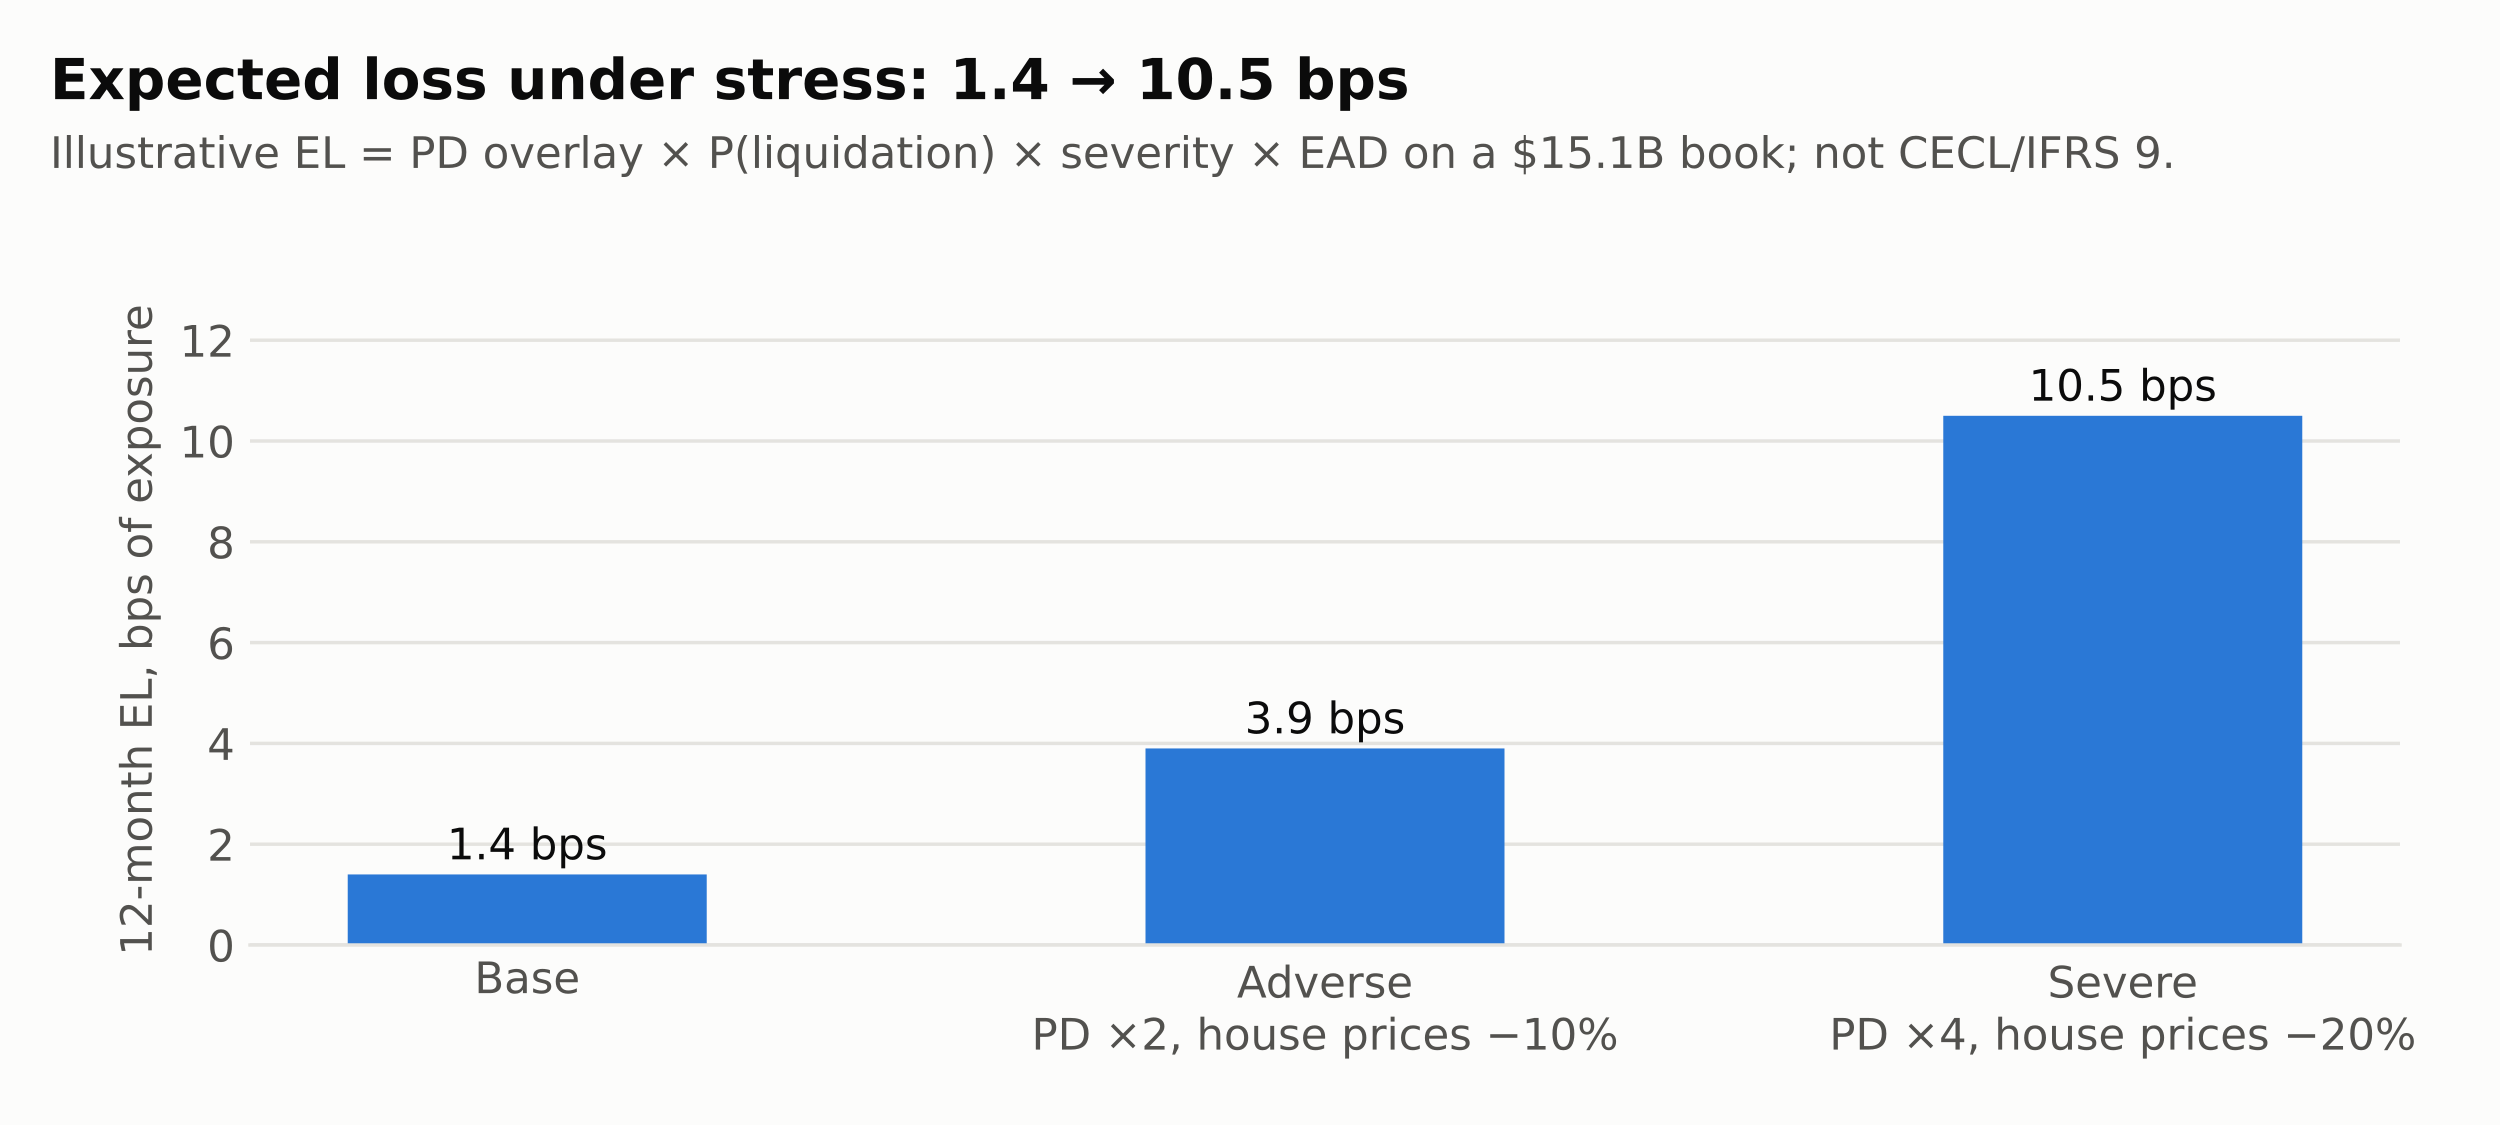
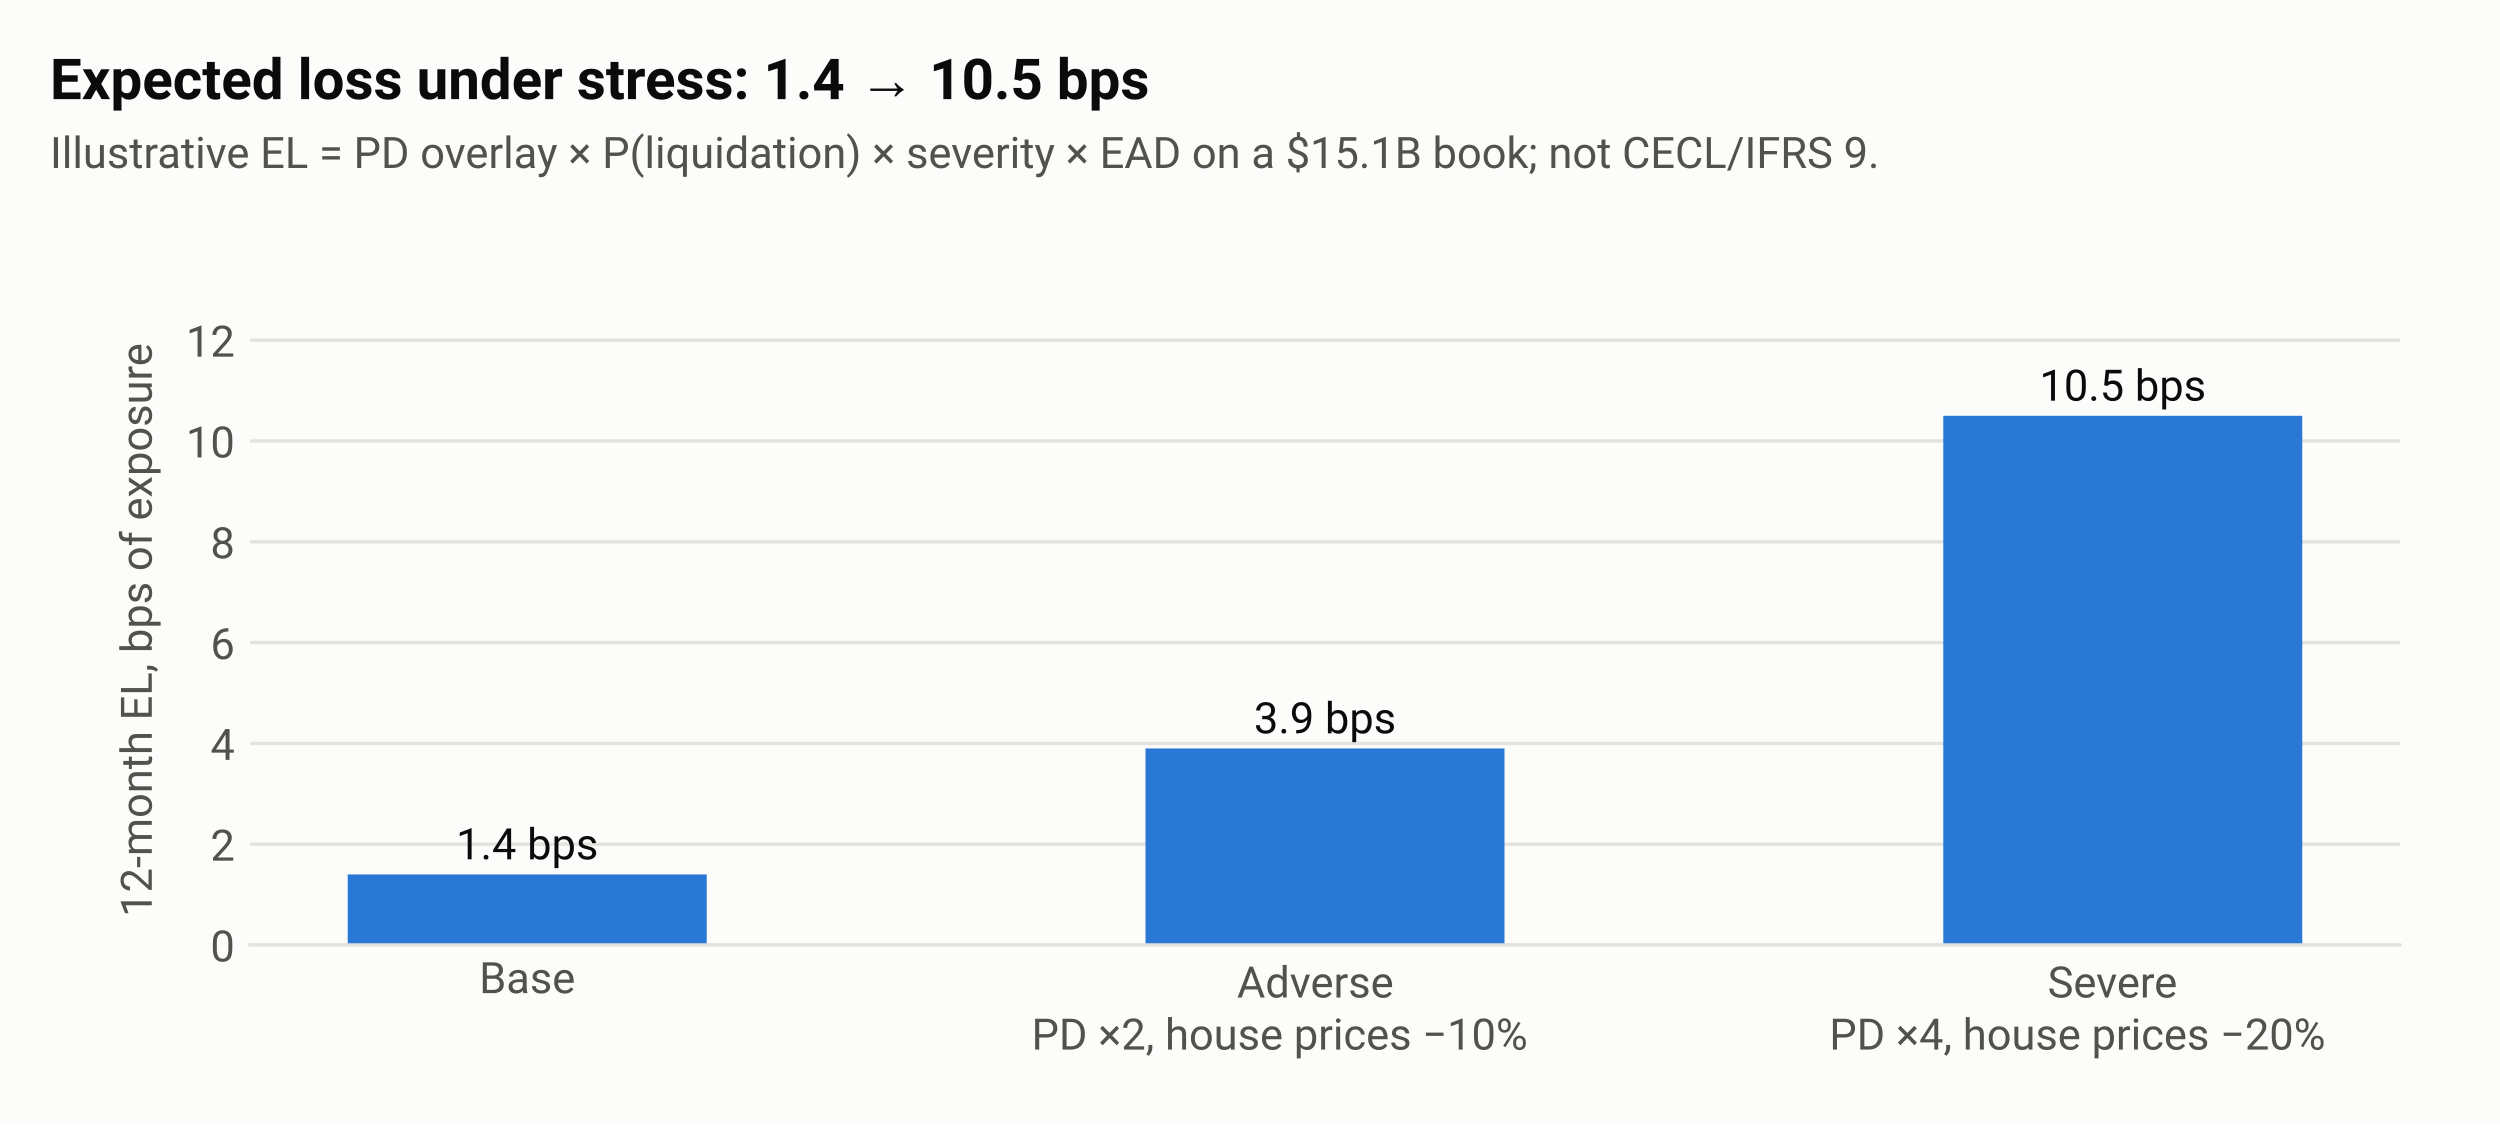
<svg xmlns="http://www.w3.org/2000/svg" width="576pt" height="259.2pt" viewBox="0 0 576 259.2" version="1.1">
  <defs>
    <style type="text/css">*{stroke-linejoin: round; stroke-linecap: butt}</style>
  </defs>
  <g id="figure_1">
    <g id="patch_1">
      <path d="M 0 259.2  L 576 259.2  L 576 0  L 0 0  z " style="fill: #fcfcfb" />
    </g>
    <g id="axes_1">
      <g id="patch_2">
        <path d="M 57.6 217.728  L 552.96 217.728  L 552.96 72.576  L 57.6 72.576  z " style="fill: #fcfcfb" />
      </g>
      <g id="matplotlib.axis_1">
        <g id="xtick_1">
          <g id="line2d_1" />
          <g id="text_1">
-             <text style="font-size: 10px; font-family: 'DejaVu Sans'; text-anchor: middle; fill: #52514e" x="121.473" y="228.826" transform="rotate(-0 121.4729 228.8257)">Base</text>
+             <text style="font-size: 10px; font-family: system-ui, -apple-system, 'Segoe UI', Roboto, 'Helvetica Neue', Arial, sans-serif; text-anchor: middle; fill: #52514e" x="121.473" y="228.826" transform="rotate(-0 121.4729 228.8257)">Base</text>
          </g>
        </g>
        <g id="xtick_2">
          <g id="line2d_2" />
          <g id="text_2">
-             <text style="font-size: 10px; font-family: 'DejaVu Sans'; fill: #52514e" transform="translate(285.0003 229.8274)">Adverse</text>
-             <text style="font-size: 10px; font-family: 'DejaVu Sans'; fill: #52514e" transform="translate(237.6683 241.8301)">PD ×2, house prices −10%</text>
+             <text style="font-size: 10px; font-family: system-ui, -apple-system, 'Segoe UI', Roboto, 'Helvetica Neue', Arial, sans-serif; fill: #52514e" transform="translate(285.0003 229.8274)">Adverse</text>
+             <text style="font-size: 10px; font-family: system-ui, -apple-system, 'Segoe UI', Roboto, 'Helvetica Neue', Arial, sans-serif; fill: #52514e" transform="translate(237.6683 241.8301)">PD ×2, house prices −10%</text>
          </g>
        </g>
        <g id="xtick_3">
          <g id="line2d_3" />
          <g id="text_3">
-             <text style="font-size: 10px; font-family: 'DejaVu Sans'; fill: #52514e" transform="translate(471.7785 229.8266)">Severe</text>
-             <text style="font-size: 10px; font-family: 'DejaVu Sans'; fill: #52514e" transform="translate(421.4753 241.8294)">PD ×4, house prices −20%</text>
+             <text style="font-size: 10px; font-family: system-ui, -apple-system, 'Segoe UI', Roboto, 'Helvetica Neue', Arial, sans-serif; fill: #52514e" transform="translate(471.7785 229.8266)">Severe</text>
+             <text style="font-size: 10px; font-family: system-ui, -apple-system, 'Segoe UI', Roboto, 'Helvetica Neue', Arial, sans-serif; fill: #52514e" transform="translate(421.4753 241.8294)">PD ×4, house prices −20%</text>
          </g>
        </g>
      </g>
      <g id="matplotlib.axis_2">
        <g id="ytick_1">
          <g id="line2d_4">
-             <path d="M 57.6 217.728  L 552.96 217.728  " clip-path="url(#p31dc8b124f)" style="fill: none; stroke: #e4e3df; stroke-width: 0.8; stroke-linecap: square" />
+             <path d="M 57.6 217.728  L 552.96 217.728  " clip-path="url(#p775b518511)" style="fill: none; stroke: #e4e3df; stroke-width: 0.8; stroke-linecap: square" />
          </g>
          <g id="line2d_5" />
          <g id="text_4">
-             <text style="font-size: 10px; font-family: 'DejaVu Sans'; text-anchor: end; fill: #52514e" x="54.1" y="221.527" transform="rotate(-0 54.1 221.5268)">0</text>
+             <text style="font-size: 10px; font-family: system-ui, -apple-system, 'Segoe UI', Roboto, 'Helvetica Neue', Arial, sans-serif; text-anchor: end; fill: #52514e" x="54.1" y="221.527" transform="rotate(-0 54.1 221.5268)">0</text>
          </g>
        </g>
        <g id="ytick_2">
          <g id="line2d_6">
-             <path d="M 57.6 194.504  L 552.96 194.504  " clip-path="url(#p31dc8b124f)" style="fill: none; stroke: #e4e3df; stroke-width: 0.8; stroke-linecap: square" />
+             <path d="M 57.6 194.504  L 552.96 194.504  " clip-path="url(#p775b518511)" style="fill: none; stroke: #e4e3df; stroke-width: 0.8; stroke-linecap: square" />
          </g>
          <g id="line2d_7" />
          <g id="text_5">
-             <text style="font-size: 10px; font-family: 'DejaVu Sans'; text-anchor: end; fill: #52514e" x="54.1" y="198.303" transform="rotate(-0 54.1 198.3025)">2</text>
+             <text style="font-size: 10px; font-family: system-ui, -apple-system, 'Segoe UI', Roboto, 'Helvetica Neue', Arial, sans-serif; text-anchor: end; fill: #52514e" x="54.1" y="198.303" transform="rotate(-0 54.1 198.3025)">2</text>
          </g>
        </g>
        <g id="ytick_3">
          <g id="line2d_8">
-             <path d="M 57.6 171.279  L 552.96 171.279  " clip-path="url(#p31dc8b124f)" style="fill: none; stroke: #e4e3df; stroke-width: 0.8; stroke-linecap: square" />
+             <path d="M 57.6 171.279  L 552.96 171.279  " clip-path="url(#p775b518511)" style="fill: none; stroke: #e4e3df; stroke-width: 0.8; stroke-linecap: square" />
          </g>
          <g id="line2d_9" />
          <g id="text_6">
-             <text style="font-size: 10px; font-family: 'DejaVu Sans'; text-anchor: end; fill: #52514e" x="54.1" y="175.078" transform="rotate(-0 54.1 175.0782)">4</text>
+             <text style="font-size: 10px; font-family: system-ui, -apple-system, 'Segoe UI', Roboto, 'Helvetica Neue', Arial, sans-serif; text-anchor: end; fill: #52514e" x="54.1" y="175.078" transform="rotate(-0 54.1 175.0782)">4</text>
          </g>
        </g>
        <g id="ytick_4">
          <g id="line2d_10">
-             <path d="M 57.6 148.055  L 552.96 148.055  " clip-path="url(#p31dc8b124f)" style="fill: none; stroke: #e4e3df; stroke-width: 0.8; stroke-linecap: square" />
+             <path d="M 57.6 148.055  L 552.96 148.055  " clip-path="url(#p775b518511)" style="fill: none; stroke: #e4e3df; stroke-width: 0.8; stroke-linecap: square" />
          </g>
          <g id="line2d_11" />
          <g id="text_7">
-             <text style="font-size: 10px; font-family: 'DejaVu Sans'; text-anchor: end; fill: #52514e" x="54.1" y="151.854" transform="rotate(-0 54.1 151.8539)">6</text>
+             <text style="font-size: 10px; font-family: system-ui, -apple-system, 'Segoe UI', Roboto, 'Helvetica Neue', Arial, sans-serif; text-anchor: end; fill: #52514e" x="54.1" y="151.854" transform="rotate(-0 54.1 151.8539)">6</text>
          </g>
        </g>
        <g id="ytick_5">
          <g id="line2d_12">
-             <path d="M 57.6 124.831  L 552.96 124.831  " clip-path="url(#p31dc8b124f)" style="fill: none; stroke: #e4e3df; stroke-width: 0.8; stroke-linecap: square" />
+             <path d="M 57.6 124.831  L 552.96 124.831  " clip-path="url(#p775b518511)" style="fill: none; stroke: #e4e3df; stroke-width: 0.8; stroke-linecap: square" />
          </g>
          <g id="line2d_13" />
          <g id="text_8">
-             <text style="font-size: 10px; font-family: 'DejaVu Sans'; text-anchor: end; fill: #52514e" x="54.1" y="128.63" transform="rotate(-0 54.1 128.6295)">8</text>
+             <text style="font-size: 10px; font-family: system-ui, -apple-system, 'Segoe UI', Roboto, 'Helvetica Neue', Arial, sans-serif; text-anchor: end; fill: #52514e" x="54.1" y="128.63" transform="rotate(-0 54.1 128.6295)">8</text>
          </g>
        </g>
        <g id="ytick_6">
          <g id="line2d_14">
-             <path d="M 57.6 101.606  L 552.96 101.606  " clip-path="url(#p31dc8b124f)" style="fill: none; stroke: #e4e3df; stroke-width: 0.8; stroke-linecap: square" />
+             <path d="M 57.6 101.606  L 552.96 101.606  " clip-path="url(#p775b518511)" style="fill: none; stroke: #e4e3df; stroke-width: 0.8; stroke-linecap: square" />
          </g>
          <g id="line2d_15" />
          <g id="text_9">
-             <text style="font-size: 10px; font-family: 'DejaVu Sans'; text-anchor: end; fill: #52514e" x="54.1" y="105.405" transform="rotate(-0 54.1 105.4052)">10</text>
+             <text style="font-size: 10px; font-family: system-ui, -apple-system, 'Segoe UI', Roboto, 'Helvetica Neue', Arial, sans-serif; text-anchor: end; fill: #52514e" x="54.1" y="105.405" transform="rotate(-0 54.1 105.4052)">10</text>
          </g>
        </g>
        <g id="ytick_7">
          <g id="line2d_16">
-             <path d="M 57.6 78.382  L 552.96 78.382  " clip-path="url(#p31dc8b124f)" style="fill: none; stroke: #e4e3df; stroke-width: 0.8; stroke-linecap: square" />
+             <path d="M 57.6 78.382  L 552.96 78.382  " clip-path="url(#p775b518511)" style="fill: none; stroke: #e4e3df; stroke-width: 0.8; stroke-linecap: square" />
          </g>
          <g id="line2d_17" />
          <g id="text_10">
-             <text style="font-size: 10px; font-family: 'DejaVu Sans'; text-anchor: end; fill: #52514e" x="54.1" y="82.181" transform="rotate(-0 54.1 82.18091)">12</text>
+             <text style="font-size: 10px; font-family: system-ui, -apple-system, 'Segoe UI', Roboto, 'Helvetica Neue', Arial, sans-serif; text-anchor: end; fill: #52514e" x="54.1" y="82.181" transform="rotate(-0 54.1 82.18091)">12</text>
          </g>
        </g>
        <g id="text_11">
-           <text style="font-size: 10px; font-family: 'DejaVu Sans'; text-anchor: middle; fill: #52514e" x="34.973" y="145.152" transform="rotate(-90 34.97266 145.152)">12-month EL, bps of exposure</text>
+           <text style="font-size: 10px; font-family: system-ui, -apple-system, 'Segoe UI', Roboto, 'Helvetica Neue', Arial, sans-serif; text-anchor: middle; fill: #52514e" x="34.973" y="145.152" transform="rotate(-90 34.97266 145.152)">12-month EL, bps of exposure</text>
        </g>
      </g>
      <g id="patch_3">
-         <path d="M 80.116 217.728  L 162.83 217.728  L 162.83 201.471  L 80.116 201.471  z " clip-path="url(#p31dc8b124f)" style="fill: #2a78d6" />
+         <path d="M 80.116 217.728  L 162.83 217.728  L 162.83 201.471  L 80.116 201.471  z " clip-path="url(#p775b518511)" style="fill: #2a78d6" />
      </g>
      <g id="patch_4">
-         <path d="M 263.923 217.728  L 346.637 217.728  L 346.637 172.441  L 263.923 172.441  z " clip-path="url(#p31dc8b124f)" style="fill: #2a78d6" />
+         <path d="M 263.923 217.728  L 346.637 217.728  L 346.637 172.441  L 263.923 172.441  z " clip-path="url(#p775b518511)" style="fill: #2a78d6" />
      </g>
      <g id="patch_5">
-         <path d="M 447.73 217.728  L 530.444 217.728  L 530.444 95.8  L 447.73 95.8  z " clip-path="url(#p31dc8b124f)" style="fill: #2a78d6" />
+         <path d="M 447.73 217.728  L 530.444 217.728  L 530.444 95.8  L 447.73 95.8  z " clip-path="url(#p775b518511)" style="fill: #2a78d6" />
      </g>
      <g id="patch_6">
        <path d="M 57.6 217.728  L 552.96 217.728  " style="fill: none; stroke: #e4e3df; stroke-width: 0.8; stroke-linejoin: miter; stroke-linecap: square" />
      </g>
      <g id="text_12">
-         <text style="font-size: 10px; font-family: 'DejaVu Sans'; text-anchor: middle; fill: #0b0b0b" x="121.473" y="197.987" transform="rotate(-0 121.4729 197.9873)">1.4 bps</text>
+         <text style="font-size: 10px; font-family: system-ui, -apple-system, 'Segoe UI', Roboto, 'Helvetica Neue', Arial, sans-serif; text-anchor: middle; fill: #0b0b0b" x="121.473" y="197.987" transform="rotate(-0 121.4729 197.9873)">1.4 bps</text>
      </g>
      <g id="text_13">
-         <text style="font-size: 10px; font-family: 'DejaVu Sans'; text-anchor: middle; fill: #0b0b0b" x="305.28" y="168.957" transform="rotate(-0 305.28 168.9569)">3.9 bps</text>
+         <text style="font-size: 10px; font-family: system-ui, -apple-system, 'Segoe UI', Roboto, 'Helvetica Neue', Arial, sans-serif; text-anchor: middle; fill: #0b0b0b" x="305.28" y="168.957" transform="rotate(-0 305.28 168.9569)">3.9 bps</text>
      </g>
      <g id="text_14">
-         <text style="font-size: 10px; font-family: 'DejaVu Sans'; text-anchor: middle; fill: #0b0b0b" x="489.087" y="92.317" transform="rotate(-0 489.087 92.31667)">10.5 bps</text>
+         <text style="font-size: 10px; font-family: system-ui, -apple-system, 'Segoe UI', Roboto, 'Helvetica Neue', Arial, sans-serif; text-anchor: middle; fill: #0b0b0b" x="489.087" y="92.317" transform="rotate(-0 489.087 92.31667)">10.5 bps</text>
      </g>
    </g>
    <g id="text_15">
-       <text style="font-weight: 700; font-size: 13px; font-family: 'DejaVu Sans'; text-anchor: start; fill: #0b0b0b" x="11.52" y="22.838" transform="rotate(-0 11.52 22.83797)">Expected loss under stress: 1.4 → 10.5 bps</text>
+       <text style="font-weight: 700; font-size: 13px; font-family: system-ui, -apple-system, 'Segoe UI', Roboto, 'Helvetica Neue', Arial, sans-serif; text-anchor: start; fill: #0b0b0b" x="11.52" y="22.838" transform="rotate(-0 11.52 22.83797)">Expected loss under stress: 1.4 → 10.5 bps</text>
    </g>
    <g id="text_16">
-       <text style="font-size: 10px; font-family: 'DejaVu Sans'; text-anchor: start; fill: #52514e" x="11.52" y="38.702" transform="rotate(-0 11.52 38.70244)">Illustrative EL = PD overlay × P(liquidation) × severity × EAD on a $15.1B book; not CECL/IFRS 9.</text>
+       <text style="font-size: 10px; font-family: system-ui, -apple-system, 'Segoe UI', Roboto, 'Helvetica Neue', Arial, sans-serif; text-anchor: start; fill: #52514e" x="11.52" y="38.702" transform="rotate(-0 11.52 38.70244)">Illustrative EL = PD overlay × P(liquidation) × severity × EAD on a $15.1B book; not CECL/IFRS 9.</text>
    </g>
  </g>
  <defs>
-     <clipPath id="p31dc8b124f">
+     <clipPath id="p775b518511">
      <rect x="57.6" y="72.576" width="495.36" height="145.152" />
    </clipPath>
  </defs>
</svg>
